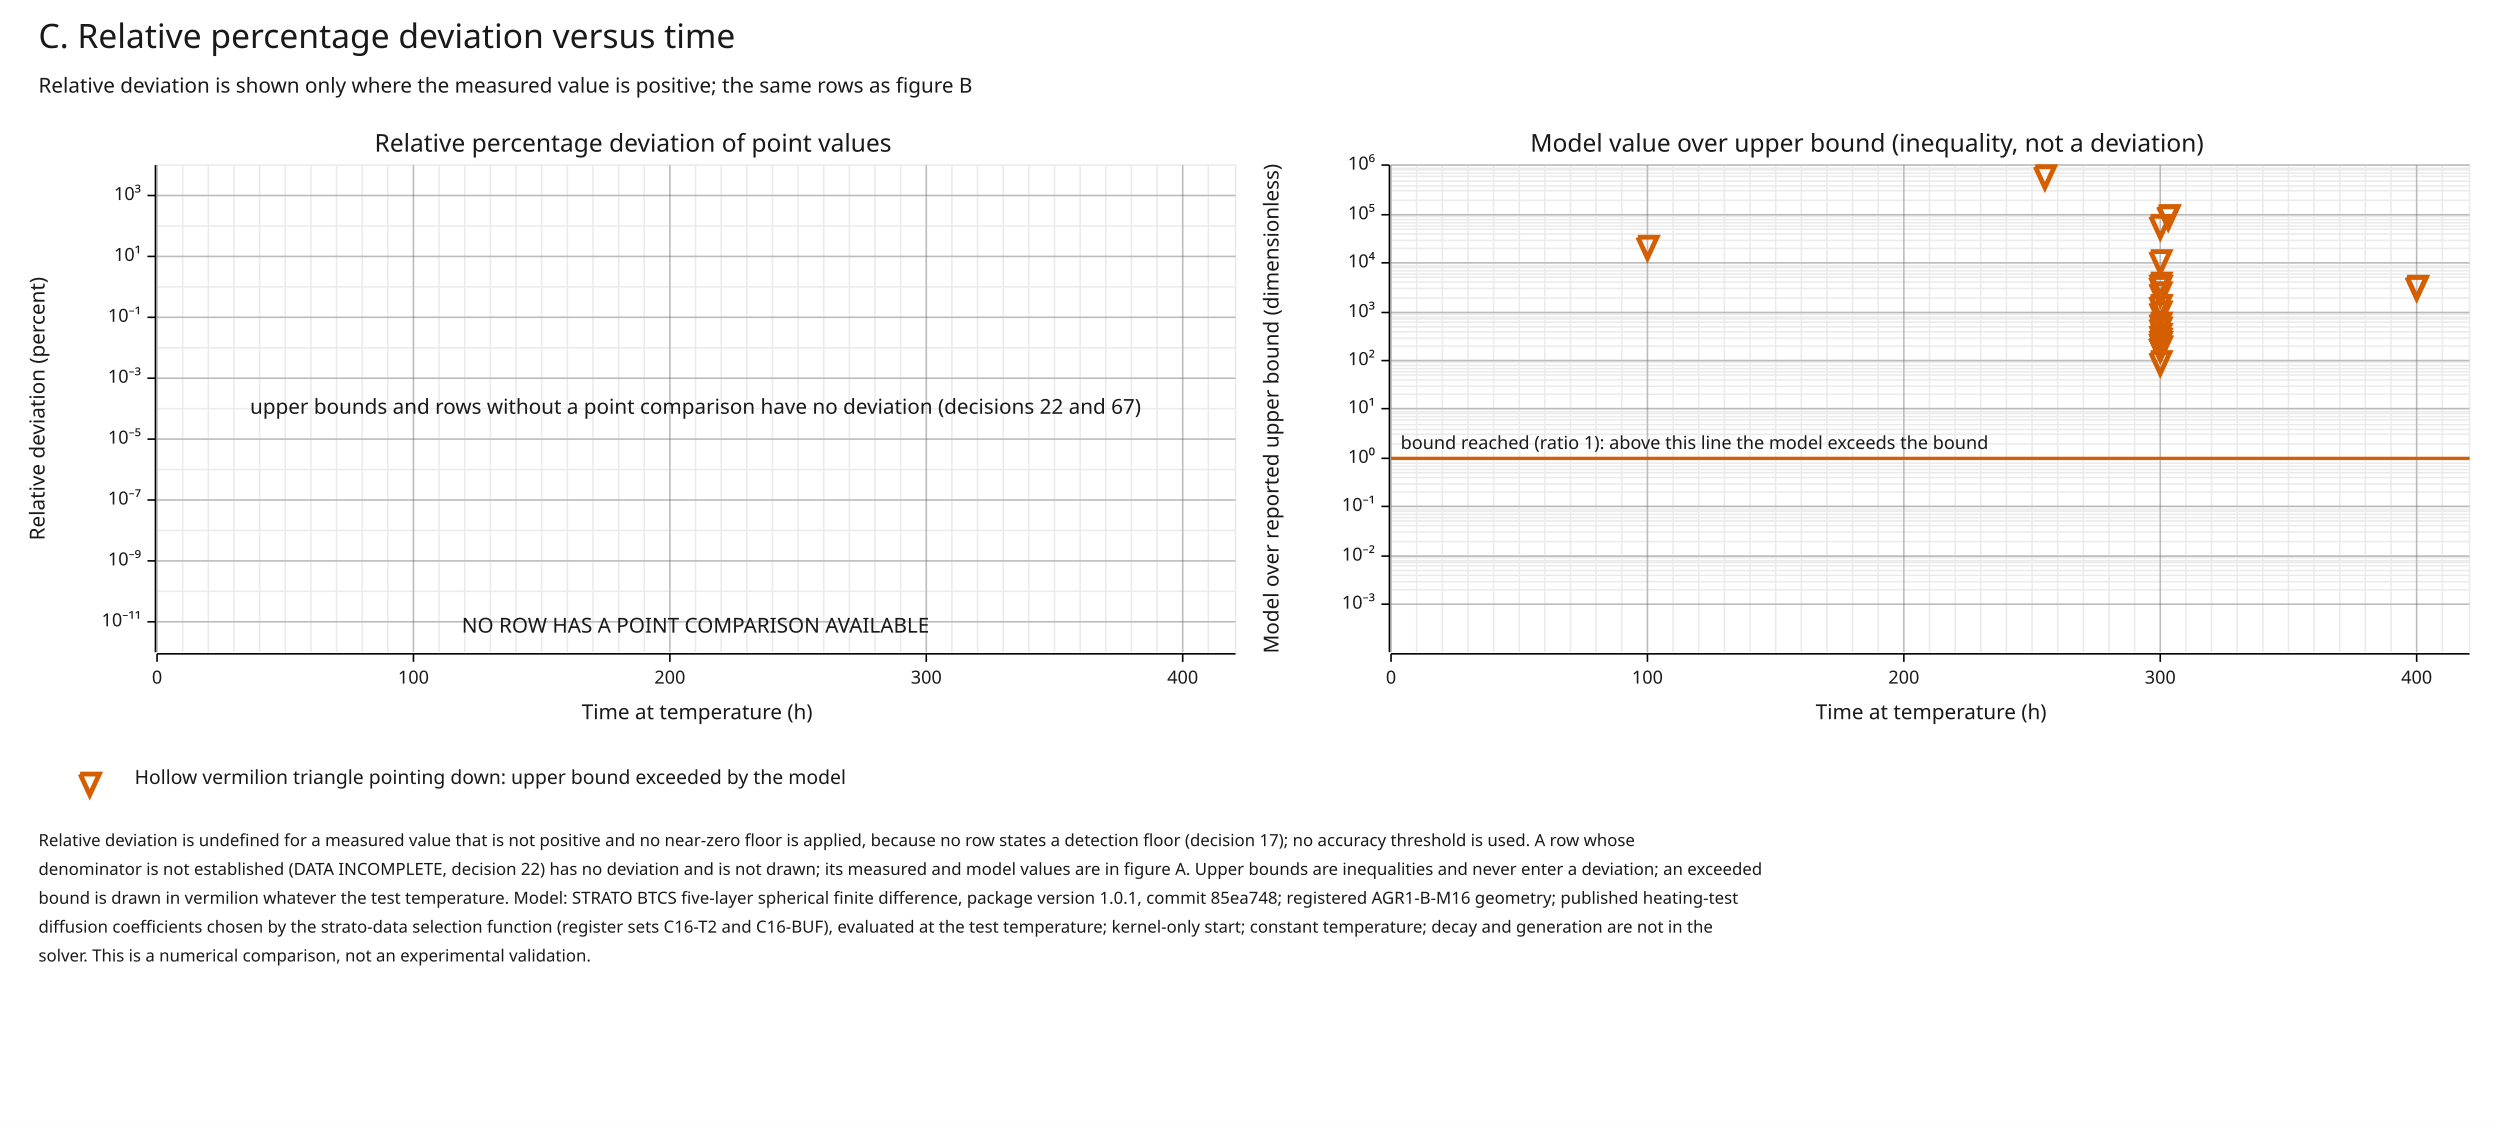
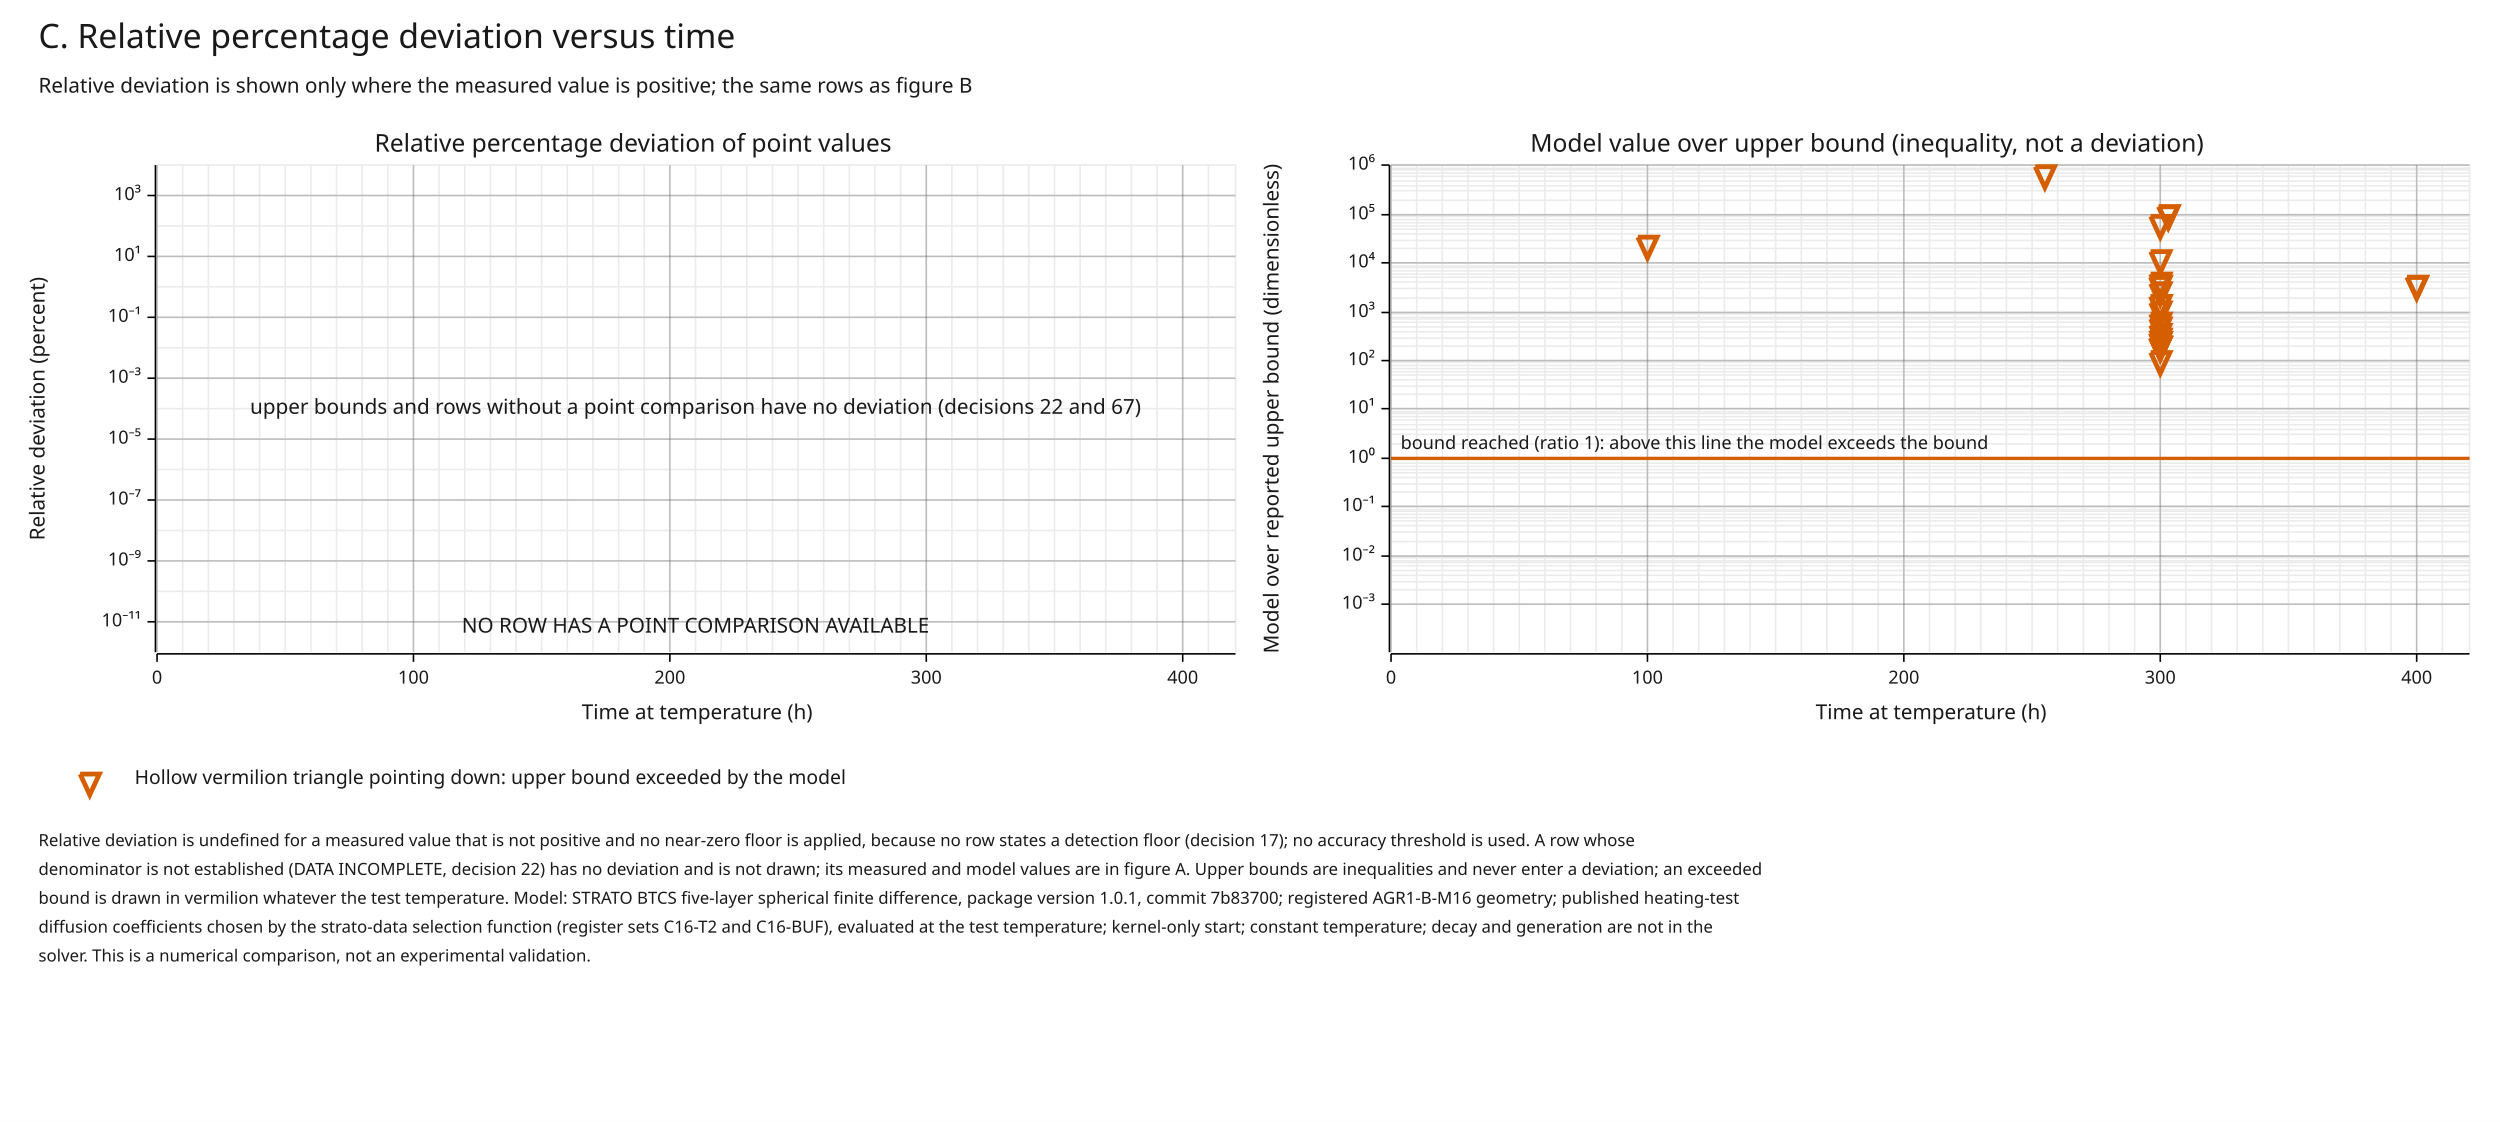
<svg xmlns="http://www.w3.org/2000/svg" width="1560" height="700" viewBox="0 0 1560 700">
  <rect x="0" y="0" width="1560" height="700" opacity="1" fill="#FFFFFF" stroke="none" />
  <text x="24" y="14" dy="0.76em" text-anchor="start" font-family="sans-serif" font-size="20.968" opacity="1" fill="#191919">
C. Relative percentage deviation versus time
</text>
  <text x="24" y="48" dy="0.76em" text-anchor="start" font-family="sans-serif" font-size="12.903" opacity="1" fill="#191919">
Relative deviation is shown only where the measured value is positive; the same rows as figure B
</text>
  <text x="395" y="83" dy="0.76em" text-anchor="middle" font-family="sans-serif" font-size="15.323" opacity="1" fill="#191919">
Relative percentage deviation of point values
</text>
  <line opacity="1" stroke="#EBEBEB" stroke-width="1" x1="98" y1="407" x2="98" y2="103" />
  <line opacity="1" stroke="#EBEBEB" stroke-width="1" x1="114" y1="407" x2="114" y2="103" />
  <line opacity="1" stroke="#EBEBEB" stroke-width="1" x1="130" y1="407" x2="130" y2="103" />
  <line opacity="1" stroke="#EBEBEB" stroke-width="1" x1="146" y1="407" x2="146" y2="103" />
  <line opacity="1" stroke="#EBEBEB" stroke-width="1" x1="162" y1="407" x2="162" y2="103" />
  <line opacity="1" stroke="#EBEBEB" stroke-width="1" x1="178" y1="407" x2="178" y2="103" />
  <line opacity="1" stroke="#EBEBEB" stroke-width="1" x1="194" y1="407" x2="194" y2="103" />
  <line opacity="1" stroke="#EBEBEB" stroke-width="1" x1="210" y1="407" x2="210" y2="103" />
  <line opacity="1" stroke="#EBEBEB" stroke-width="1" x1="226" y1="407" x2="226" y2="103" />
  <line opacity="1" stroke="#EBEBEB" stroke-width="1" x1="242" y1="407" x2="242" y2="103" />
  <line opacity="1" stroke="#EBEBEB" stroke-width="1" x1="258" y1="407" x2="258" y2="103" />
  <line opacity="1" stroke="#EBEBEB" stroke-width="1" x1="274" y1="407" x2="274" y2="103" />
  <line opacity="1" stroke="#EBEBEB" stroke-width="1" x1="290" y1="407" x2="290" y2="103" />
  <line opacity="1" stroke="#EBEBEB" stroke-width="1" x1="306" y1="407" x2="306" y2="103" />
  <line opacity="1" stroke="#EBEBEB" stroke-width="1" x1="322" y1="407" x2="322" y2="103" />
  <line opacity="1" stroke="#EBEBEB" stroke-width="1" x1="338" y1="407" x2="338" y2="103" />
  <line opacity="1" stroke="#EBEBEB" stroke-width="1" x1="354" y1="407" x2="354" y2="103" />
  <line opacity="1" stroke="#EBEBEB" stroke-width="1" x1="370" y1="407" x2="370" y2="103" />
  <line opacity="1" stroke="#EBEBEB" stroke-width="1" x1="386" y1="407" x2="386" y2="103" />
  <line opacity="1" stroke="#EBEBEB" stroke-width="1" x1="402" y1="407" x2="402" y2="103" />
  <line opacity="1" stroke="#EBEBEB" stroke-width="1" x1="418" y1="407" x2="418" y2="103" />
  <line opacity="1" stroke="#EBEBEB" stroke-width="1" x1="434" y1="407" x2="434" y2="103" />
  <line opacity="1" stroke="#EBEBEB" stroke-width="1" x1="450" y1="407" x2="450" y2="103" />
  <line opacity="1" stroke="#EBEBEB" stroke-width="1" x1="466" y1="407" x2="466" y2="103" />
  <line opacity="1" stroke="#EBEBEB" stroke-width="1" x1="482" y1="407" x2="482" y2="103" />
  <line opacity="1" stroke="#EBEBEB" stroke-width="1" x1="498" y1="407" x2="498" y2="103" />
  <line opacity="1" stroke="#EBEBEB" stroke-width="1" x1="514" y1="407" x2="514" y2="103" />
  <line opacity="1" stroke="#EBEBEB" stroke-width="1" x1="530" y1="407" x2="530" y2="103" />
  <line opacity="1" stroke="#EBEBEB" stroke-width="1" x1="546" y1="407" x2="546" y2="103" />
  <line opacity="1" stroke="#EBEBEB" stroke-width="1" x1="562" y1="407" x2="562" y2="103" />
  <line opacity="1" stroke="#EBEBEB" stroke-width="1" x1="578" y1="407" x2="578" y2="103" />
  <line opacity="1" stroke="#EBEBEB" stroke-width="1" x1="594" y1="407" x2="594" y2="103" />
  <line opacity="1" stroke="#EBEBEB" stroke-width="1" x1="610" y1="407" x2="610" y2="103" />
  <line opacity="1" stroke="#EBEBEB" stroke-width="1" x1="626" y1="407" x2="626" y2="103" />
  <line opacity="1" stroke="#EBEBEB" stroke-width="1" x1="642" y1="407" x2="642" y2="103" />
  <line opacity="1" stroke="#EBEBEB" stroke-width="1" x1="658" y1="407" x2="658" y2="103" />
  <line opacity="1" stroke="#EBEBEB" stroke-width="1" x1="674" y1="407" x2="674" y2="103" />
  <line opacity="1" stroke="#EBEBEB" stroke-width="1" x1="690" y1="407" x2="690" y2="103" />
  <line opacity="1" stroke="#EBEBEB" stroke-width="1" x1="706" y1="407" x2="706" y2="103" />
  <line opacity="1" stroke="#EBEBEB" stroke-width="1" x1="722" y1="407" x2="722" y2="103" />
  <line opacity="1" stroke="#EBEBEB" stroke-width="1" x1="738" y1="407" x2="738" y2="103" />
  <line opacity="1" stroke="#EBEBEB" stroke-width="1" x1="754" y1="407" x2="754" y2="103" />
  <line opacity="1" stroke="#EBEBEB" stroke-width="1" x1="771" y1="407" x2="771" y2="103" />
  <line opacity="1" stroke="#EBEBEB" stroke-width="1" x1="98" y1="388" x2="771" y2="388" />
  <line opacity="1" stroke="#EBEBEB" stroke-width="1" x1="98" y1="369" x2="771" y2="369" />
  <line opacity="1" stroke="#EBEBEB" stroke-width="1" x1="98" y1="350" x2="771" y2="350" />
  <line opacity="1" stroke="#EBEBEB" stroke-width="1" x1="98" y1="331" x2="771" y2="331" />
  <line opacity="1" stroke="#EBEBEB" stroke-width="1" x1="98" y1="312" x2="771" y2="312" />
  <line opacity="1" stroke="#EBEBEB" stroke-width="1" x1="98" y1="293" x2="771" y2="293" />
  <line opacity="1" stroke="#EBEBEB" stroke-width="1" x1="98" y1="274" x2="771" y2="274" />
  <line opacity="1" stroke="#EBEBEB" stroke-width="1" x1="98" y1="255" x2="771" y2="255" />
  <line opacity="1" stroke="#EBEBEB" stroke-width="1" x1="98" y1="236" x2="771" y2="236" />
  <line opacity="1" stroke="#EBEBEB" stroke-width="1" x1="98" y1="217" x2="771" y2="217" />
  <line opacity="1" stroke="#EBEBEB" stroke-width="1" x1="98" y1="198" x2="771" y2="198" />
  <line opacity="1" stroke="#EBEBEB" stroke-width="1" x1="98" y1="179" x2="771" y2="179" />
  <line opacity="1" stroke="#EBEBEB" stroke-width="1" x1="98" y1="160" x2="771" y2="160" />
  <line opacity="1" stroke="#EBEBEB" stroke-width="1" x1="98" y1="141" x2="771" y2="141" />
  <line opacity="1" stroke="#EBEBEB" stroke-width="1" x1="98" y1="122" x2="771" y2="122" />
  <line opacity="1" stroke="#EBEBEB" stroke-width="1" x1="98" y1="103" x2="771" y2="103" />
  <text x="18" y="255" dy="0.76em" text-anchor="middle" font-family="sans-serif" font-size="12.903" opacity="1" fill="#191919" transform="rotate(270, 18, 255)">
Relative deviation (percent)
</text>
  <text x="435" y="452" dy="-0.5ex" text-anchor="middle" font-family="sans-serif" font-size="12.903" opacity="1" fill="#191919">
Time at temperature (h)
</text>
  <line opacity="0.2" stroke="#000000" stroke-width="1" x1="98" y1="407" x2="98" y2="103" />
  <line opacity="0.2" stroke="#000000" stroke-width="1" x1="258" y1="407" x2="258" y2="103" />
  <line opacity="0.2" stroke="#000000" stroke-width="1" x1="418" y1="407" x2="418" y2="103" />
  <line opacity="0.2" stroke="#000000" stroke-width="1" x1="578" y1="407" x2="578" y2="103" />
  <line opacity="0.2" stroke="#000000" stroke-width="1" x1="738" y1="407" x2="738" y2="103" />
  <line opacity="0.2" stroke="#000000" stroke-width="1" x1="98" y1="388" x2="771" y2="388" />
  <line opacity="0.2" stroke="#000000" stroke-width="1" x1="98" y1="350" x2="771" y2="350" />
  <line opacity="0.2" stroke="#000000" stroke-width="1" x1="98" y1="312" x2="771" y2="312" />
  <line opacity="0.2" stroke="#000000" stroke-width="1" x1="98" y1="274" x2="771" y2="274" />
  <line opacity="0.2" stroke="#000000" stroke-width="1" x1="98" y1="236" x2="771" y2="236" />
  <line opacity="0.2" stroke="#000000" stroke-width="1" x1="98" y1="198" x2="771" y2="198" />
  <line opacity="0.2" stroke="#000000" stroke-width="1" x1="98" y1="160" x2="771" y2="160" />
  <line opacity="0.2" stroke="#000000" stroke-width="1" x1="98" y1="122" x2="771" y2="122" />
  <polyline fill="none" opacity="1" stroke="#000000" stroke-width="1" points="97,103 97,407 " />
  <text x="88" y="388" dy="0.5ex" text-anchor="end" font-family="sans-serif" font-size="11.29" opacity="1" fill="#191919">
10⁻¹¹
</text>
  <polyline fill="none" opacity="1" stroke="#000000" stroke-width="1" points="92,388 97,388 " />
  <text x="88" y="350" dy="0.5ex" text-anchor="end" font-family="sans-serif" font-size="11.29" opacity="1" fill="#191919">
10⁻⁹
</text>
  <polyline fill="none" opacity="1" stroke="#000000" stroke-width="1" points="92,350 97,350 " />
  <text x="88" y="312" dy="0.5ex" text-anchor="end" font-family="sans-serif" font-size="11.29" opacity="1" fill="#191919">
10⁻⁷
</text>
  <polyline fill="none" opacity="1" stroke="#000000" stroke-width="1" points="92,312 97,312 " />
  <text x="88" y="274" dy="0.5ex" text-anchor="end" font-family="sans-serif" font-size="11.29" opacity="1" fill="#191919">
10⁻⁵
</text>
  <polyline fill="none" opacity="1" stroke="#000000" stroke-width="1" points="92,274 97,274 " />
  <text x="88" y="236" dy="0.5ex" text-anchor="end" font-family="sans-serif" font-size="11.29" opacity="1" fill="#191919">
10⁻³
</text>
  <polyline fill="none" opacity="1" stroke="#000000" stroke-width="1" points="92,236 97,236 " />
  <text x="88" y="198" dy="0.5ex" text-anchor="end" font-family="sans-serif" font-size="11.29" opacity="1" fill="#191919">
10⁻¹
</text>
  <polyline fill="none" opacity="1" stroke="#000000" stroke-width="1" points="92,198 97,198 " />
  <text x="88" y="160" dy="0.5ex" text-anchor="end" font-family="sans-serif" font-size="11.29" opacity="1" fill="#191919">
10¹
</text>
  <polyline fill="none" opacity="1" stroke="#000000" stroke-width="1" points="92,160 97,160 " />
  <text x="88" y="122" dy="0.5ex" text-anchor="end" font-family="sans-serif" font-size="11.29" opacity="1" fill="#191919">
10³
</text>
  <polyline fill="none" opacity="1" stroke="#000000" stroke-width="1" points="92,122 97,122 " />
  <polyline fill="none" opacity="1" stroke="#000000" stroke-width="1" points="98,408 771,408 " />
  <text x="98" y="418" dy="0.76em" text-anchor="middle" font-family="sans-serif" font-size="11.29" opacity="1" fill="#191919">
0
</text>
  <polyline fill="none" opacity="1" stroke="#000000" stroke-width="1" points="98,408 98,413 " />
  <text x="258" y="418" dy="0.76em" text-anchor="middle" font-family="sans-serif" font-size="11.29" opacity="1" fill="#191919">
100
</text>
  <polyline fill="none" opacity="1" stroke="#000000" stroke-width="1" points="258,408 258,413 " />
  <text x="418" y="418" dy="0.76em" text-anchor="middle" font-family="sans-serif" font-size="11.29" opacity="1" fill="#191919">
200
</text>
  <polyline fill="none" opacity="1" stroke="#000000" stroke-width="1" points="418,408 418,413 " />
  <text x="578" y="418" dy="0.76em" text-anchor="middle" font-family="sans-serif" font-size="11.29" opacity="1" fill="#191919">
300
</text>
  <polyline fill="none" opacity="1" stroke="#000000" stroke-width="1" points="578,408 578,413 " />
  <text x="738" y="418" dy="0.76em" text-anchor="middle" font-family="sans-serif" font-size="11.29" opacity="1" fill="#191919">
400
</text>
  <polyline fill="none" opacity="1" stroke="#000000" stroke-width="1" points="738,408 738,413 " />
  <text x="434" y="398" dy="-0.5ex" text-anchor="middle" font-family="sans-serif" font-size="12.903" opacity="1" fill="#191919">
NO ROW HAS A POINT COMPARISON AVAILABLE
</text>
  <text x="434" y="255" dy="0.5ex" text-anchor="middle" font-family="sans-serif" font-size="12.903" opacity="1" fill="#191919">
upper bounds and rows without a point comparison have no deviation (decisions 22 and 67)
</text>
  <text x="1165" y="83" dy="0.76em" text-anchor="middle" font-family="sans-serif" font-size="15.323" opacity="1" fill="#191919">
Model value over upper bound (inequality, not a deviation)
</text>
  <line opacity="1" stroke="#EBEBEB" stroke-width="1" x1="868" y1="407" x2="868" y2="103" />
  <line opacity="1" stroke="#EBEBEB" stroke-width="1" x1="884" y1="407" x2="884" y2="103" />
  <line opacity="1" stroke="#EBEBEB" stroke-width="1" x1="900" y1="407" x2="900" y2="103" />
  <line opacity="1" stroke="#EBEBEB" stroke-width="1" x1="916" y1="407" x2="916" y2="103" />
  <line opacity="1" stroke="#EBEBEB" stroke-width="1" x1="932" y1="407" x2="932" y2="103" />
  <line opacity="1" stroke="#EBEBEB" stroke-width="1" x1="948" y1="407" x2="948" y2="103" />
  <line opacity="1" stroke="#EBEBEB" stroke-width="1" x1="964" y1="407" x2="964" y2="103" />
  <line opacity="1" stroke="#EBEBEB" stroke-width="1" x1="980" y1="407" x2="980" y2="103" />
  <line opacity="1" stroke="#EBEBEB" stroke-width="1" x1="996" y1="407" x2="996" y2="103" />
  <line opacity="1" stroke="#EBEBEB" stroke-width="1" x1="1012" y1="407" x2="1012" y2="103" />
  <line opacity="1" stroke="#EBEBEB" stroke-width="1" x1="1028" y1="407" x2="1028" y2="103" />
  <line opacity="1" stroke="#EBEBEB" stroke-width="1" x1="1044" y1="407" x2="1044" y2="103" />
  <line opacity="1" stroke="#EBEBEB" stroke-width="1" x1="1060" y1="407" x2="1060" y2="103" />
  <line opacity="1" stroke="#EBEBEB" stroke-width="1" x1="1076" y1="407" x2="1076" y2="103" />
  <line opacity="1" stroke="#EBEBEB" stroke-width="1" x1="1092" y1="407" x2="1092" y2="103" />
  <line opacity="1" stroke="#EBEBEB" stroke-width="1" x1="1108" y1="407" x2="1108" y2="103" />
  <line opacity="1" stroke="#EBEBEB" stroke-width="1" x1="1124" y1="407" x2="1124" y2="103" />
  <line opacity="1" stroke="#EBEBEB" stroke-width="1" x1="1140" y1="407" x2="1140" y2="103" />
  <line opacity="1" stroke="#EBEBEB" stroke-width="1" x1="1156" y1="407" x2="1156" y2="103" />
  <line opacity="1" stroke="#EBEBEB" stroke-width="1" x1="1172" y1="407" x2="1172" y2="103" />
  <line opacity="1" stroke="#EBEBEB" stroke-width="1" x1="1188" y1="407" x2="1188" y2="103" />
  <line opacity="1" stroke="#EBEBEB" stroke-width="1" x1="1204" y1="407" x2="1204" y2="103" />
  <line opacity="1" stroke="#EBEBEB" stroke-width="1" x1="1220" y1="407" x2="1220" y2="103" />
  <line opacity="1" stroke="#EBEBEB" stroke-width="1" x1="1236" y1="407" x2="1236" y2="103" />
  <line opacity="1" stroke="#EBEBEB" stroke-width="1" x1="1252" y1="407" x2="1252" y2="103" />
  <line opacity="1" stroke="#EBEBEB" stroke-width="1" x1="1268" y1="407" x2="1268" y2="103" />
  <line opacity="1" stroke="#EBEBEB" stroke-width="1" x1="1284" y1="407" x2="1284" y2="103" />
  <line opacity="1" stroke="#EBEBEB" stroke-width="1" x1="1300" y1="407" x2="1300" y2="103" />
  <line opacity="1" stroke="#EBEBEB" stroke-width="1" x1="1316" y1="407" x2="1316" y2="103" />
  <line opacity="1" stroke="#EBEBEB" stroke-width="1" x1="1332" y1="407" x2="1332" y2="103" />
  <line opacity="1" stroke="#EBEBEB" stroke-width="1" x1="1348" y1="407" x2="1348" y2="103" />
  <line opacity="1" stroke="#EBEBEB" stroke-width="1" x1="1364" y1="407" x2="1364" y2="103" />
  <line opacity="1" stroke="#EBEBEB" stroke-width="1" x1="1380" y1="407" x2="1380" y2="103" />
  <line opacity="1" stroke="#EBEBEB" stroke-width="1" x1="1396" y1="407" x2="1396" y2="103" />
  <line opacity="1" stroke="#EBEBEB" stroke-width="1" x1="1412" y1="407" x2="1412" y2="103" />
  <line opacity="1" stroke="#EBEBEB" stroke-width="1" x1="1428" y1="407" x2="1428" y2="103" />
  <line opacity="1" stroke="#EBEBEB" stroke-width="1" x1="1444" y1="407" x2="1444" y2="103" />
  <line opacity="1" stroke="#EBEBEB" stroke-width="1" x1="1460" y1="407" x2="1460" y2="103" />
  <line opacity="1" stroke="#EBEBEB" stroke-width="1" x1="1476" y1="407" x2="1476" y2="103" />
  <line opacity="1" stroke="#EBEBEB" stroke-width="1" x1="1492" y1="407" x2="1492" y2="103" />
  <line opacity="1" stroke="#EBEBEB" stroke-width="1" x1="1508" y1="407" x2="1508" y2="103" />
  <line opacity="1" stroke="#EBEBEB" stroke-width="1" x1="1524" y1="407" x2="1524" y2="103" />
  <line opacity="1" stroke="#EBEBEB" stroke-width="1" x1="1541" y1="407" x2="1541" y2="103" />
  <line opacity="1" stroke="#EBEBEB" stroke-width="1" x1="868" y1="377" x2="1541" y2="377" />
  <line opacity="1" stroke="#EBEBEB" stroke-width="1" x1="868" y1="368" x2="1541" y2="368" />
  <line opacity="1" stroke="#EBEBEB" stroke-width="1" x1="868" y1="363" x2="1541" y2="363" />
  <line opacity="1" stroke="#EBEBEB" stroke-width="1" x1="868" y1="359" x2="1541" y2="359" />
  <line opacity="1" stroke="#EBEBEB" stroke-width="1" x1="868" y1="356" x2="1541" y2="356" />
  <line opacity="1" stroke="#EBEBEB" stroke-width="1" x1="868" y1="353" x2="1541" y2="353" />
  <line opacity="1" stroke="#EBEBEB" stroke-width="1" x1="868" y1="351" x2="1541" y2="351" />
  <line opacity="1" stroke="#EBEBEB" stroke-width="1" x1="868" y1="350" x2="1541" y2="350" />
  <line opacity="1" stroke="#EBEBEB" stroke-width="1" x1="868" y1="348" x2="1541" y2="348" />
  <line opacity="1" stroke="#EBEBEB" stroke-width="1" x1="868" y1="347" x2="1541" y2="347" />
  <line opacity="1" stroke="#EBEBEB" stroke-width="1" x1="868" y1="347" x2="1541" y2="347" />
  <line opacity="1" stroke="#EBEBEB" stroke-width="1" x1="868" y1="338" x2="1541" y2="338" />
  <line opacity="1" stroke="#EBEBEB" stroke-width="1" x1="868" y1="332" x2="1541" y2="332" />
  <line opacity="1" stroke="#EBEBEB" stroke-width="1" x1="868" y1="328" x2="1541" y2="328" />
  <line opacity="1" stroke="#EBEBEB" stroke-width="1" x1="868" y1="325" x2="1541" y2="325" />
  <line opacity="1" stroke="#EBEBEB" stroke-width="1" x1="868" y1="323" x2="1541" y2="323" />
  <line opacity="1" stroke="#EBEBEB" stroke-width="1" x1="868" y1="321" x2="1541" y2="321" />
  <line opacity="1" stroke="#EBEBEB" stroke-width="1" x1="868" y1="319" x2="1541" y2="319" />
  <line opacity="1" stroke="#EBEBEB" stroke-width="1" x1="868" y1="318" x2="1541" y2="318" />
  <line opacity="1" stroke="#EBEBEB" stroke-width="1" x1="868" y1="316" x2="1541" y2="316" />
  <line opacity="1" stroke="#EBEBEB" stroke-width="1" x1="868" y1="316" x2="1541" y2="316" />
  <line opacity="1" stroke="#EBEBEB" stroke-width="1" x1="868" y1="307" x2="1541" y2="307" />
  <line opacity="1" stroke="#EBEBEB" stroke-width="1" x1="868" y1="302" x2="1541" y2="302" />
  <line opacity="1" stroke="#EBEBEB" stroke-width="1" x1="868" y1="298" x2="1541" y2="298" />
  <line opacity="1" stroke="#EBEBEB" stroke-width="1" x1="868" y1="295" x2="1541" y2="295" />
  <line opacity="1" stroke="#EBEBEB" stroke-width="1" x1="868" y1="293" x2="1541" y2="293" />
  <line opacity="1" stroke="#EBEBEB" stroke-width="1" x1="868" y1="291" x2="1541" y2="291" />
  <line opacity="1" stroke="#EBEBEB" stroke-width="1" x1="868" y1="289" x2="1541" y2="289" />
  <line opacity="1" stroke="#EBEBEB" stroke-width="1" x1="868" y1="287" x2="1541" y2="287" />
  <line opacity="1" stroke="#EBEBEB" stroke-width="1" x1="868" y1="286" x2="1541" y2="286" />
  <line opacity="1" stroke="#EBEBEB" stroke-width="1" x1="868" y1="286" x2="1541" y2="286" />
  <line opacity="1" stroke="#EBEBEB" stroke-width="1" x1="868" y1="277" x2="1541" y2="277" />
  <line opacity="1" stroke="#EBEBEB" stroke-width="1" x1="868" y1="271" x2="1541" y2="271" />
  <line opacity="1" stroke="#EBEBEB" stroke-width="1" x1="868" y1="268" x2="1541" y2="268" />
  <line opacity="1" stroke="#EBEBEB" stroke-width="1" x1="868" y1="265" x2="1541" y2="265" />
  <line opacity="1" stroke="#EBEBEB" stroke-width="1" x1="868" y1="262" x2="1541" y2="262" />
  <line opacity="1" stroke="#EBEBEB" stroke-width="1" x1="868" y1="260" x2="1541" y2="260" />
  <line opacity="1" stroke="#EBEBEB" stroke-width="1" x1="868" y1="258" x2="1541" y2="258" />
  <line opacity="1" stroke="#EBEBEB" stroke-width="1" x1="868" y1="257" x2="1541" y2="257" />
  <line opacity="1" stroke="#EBEBEB" stroke-width="1" x1="868" y1="255" x2="1541" y2="255" />
  <line opacity="1" stroke="#EBEBEB" stroke-width="1" x1="868" y1="255" x2="1541" y2="255" />
  <line opacity="1" stroke="#EBEBEB" stroke-width="1" x1="868" y1="246" x2="1541" y2="246" />
  <line opacity="1" stroke="#EBEBEB" stroke-width="1" x1="868" y1="241" x2="1541" y2="241" />
  <line opacity="1" stroke="#EBEBEB" stroke-width="1" x1="868" y1="237" x2="1541" y2="237" />
  <line opacity="1" stroke="#EBEBEB" stroke-width="1" x1="868" y1="234" x2="1541" y2="234" />
  <line opacity="1" stroke="#EBEBEB" stroke-width="1" x1="868" y1="232" x2="1541" y2="232" />
  <line opacity="1" stroke="#EBEBEB" stroke-width="1" x1="868" y1="230" x2="1541" y2="230" />
  <line opacity="1" stroke="#EBEBEB" stroke-width="1" x1="868" y1="228" x2="1541" y2="228" />
  <line opacity="1" stroke="#EBEBEB" stroke-width="1" x1="868" y1="226" x2="1541" y2="226" />
  <line opacity="1" stroke="#EBEBEB" stroke-width="1" x1="868" y1="225" x2="1541" y2="225" />
  <line opacity="1" stroke="#EBEBEB" stroke-width="1" x1="868" y1="225" x2="1541" y2="225" />
  <line opacity="1" stroke="#EBEBEB" stroke-width="1" x1="868" y1="216" x2="1541" y2="216" />
  <line opacity="1" stroke="#EBEBEB" stroke-width="1" x1="868" y1="211" x2="1541" y2="211" />
  <line opacity="1" stroke="#EBEBEB" stroke-width="1" x1="868" y1="207" x2="1541" y2="207" />
  <line opacity="1" stroke="#EBEBEB" stroke-width="1" x1="868" y1="204" x2="1541" y2="204" />
  <line opacity="1" stroke="#EBEBEB" stroke-width="1" x1="868" y1="201" x2="1541" y2="201" />
  <line opacity="1" stroke="#EBEBEB" stroke-width="1" x1="868" y1="199" x2="1541" y2="199" />
  <line opacity="1" stroke="#EBEBEB" stroke-width="1" x1="868" y1="198" x2="1541" y2="198" />
  <line opacity="1" stroke="#EBEBEB" stroke-width="1" x1="868" y1="196" x2="1541" y2="196" />
  <line opacity="1" stroke="#EBEBEB" stroke-width="1" x1="868" y1="195" x2="1541" y2="195" />
  <line opacity="1" stroke="#EBEBEB" stroke-width="1" x1="868" y1="195" x2="1541" y2="195" />
  <line opacity="1" stroke="#EBEBEB" stroke-width="1" x1="868" y1="186" x2="1541" y2="186" />
  <line opacity="1" stroke="#EBEBEB" stroke-width="1" x1="868" y1="180" x2="1541" y2="180" />
  <line opacity="1" stroke="#EBEBEB" stroke-width="1" x1="868" y1="176" x2="1541" y2="176" />
  <line opacity="1" stroke="#EBEBEB" stroke-width="1" x1="868" y1="173" x2="1541" y2="173" />
  <line opacity="1" stroke="#EBEBEB" stroke-width="1" x1="868" y1="171" x2="1541" y2="171" />
  <line opacity="1" stroke="#EBEBEB" stroke-width="1" x1="868" y1="169" x2="1541" y2="169" />
  <line opacity="1" stroke="#EBEBEB" stroke-width="1" x1="868" y1="167" x2="1541" y2="167" />
  <line opacity="1" stroke="#EBEBEB" stroke-width="1" x1="868" y1="166" x2="1541" y2="166" />
  <line opacity="1" stroke="#EBEBEB" stroke-width="1" x1="868" y1="164" x2="1541" y2="164" />
  <line opacity="1" stroke="#EBEBEB" stroke-width="1" x1="868" y1="164" x2="1541" y2="164" />
  <line opacity="1" stroke="#EBEBEB" stroke-width="1" x1="868" y1="155" x2="1541" y2="155" />
  <line opacity="1" stroke="#EBEBEB" stroke-width="1" x1="868" y1="150" x2="1541" y2="150" />
  <line opacity="1" stroke="#EBEBEB" stroke-width="1" x1="868" y1="146" x2="1541" y2="146" />
  <line opacity="1" stroke="#EBEBEB" stroke-width="1" x1="868" y1="143" x2="1541" y2="143" />
  <line opacity="1" stroke="#EBEBEB" stroke-width="1" x1="868" y1="141" x2="1541" y2="141" />
  <line opacity="1" stroke="#EBEBEB" stroke-width="1" x1="868" y1="139" x2="1541" y2="139" />
  <line opacity="1" stroke="#EBEBEB" stroke-width="1" x1="868" y1="137" x2="1541" y2="137" />
  <line opacity="1" stroke="#EBEBEB" stroke-width="1" x1="868" y1="135" x2="1541" y2="135" />
  <line opacity="1" stroke="#EBEBEB" stroke-width="1" x1="868" y1="134" x2="1541" y2="134" />
  <line opacity="1" stroke="#EBEBEB" stroke-width="1" x1="868" y1="134" x2="1541" y2="134" />
  <line opacity="1" stroke="#EBEBEB" stroke-width="1" x1="868" y1="125" x2="1541" y2="125" />
  <line opacity="1" stroke="#EBEBEB" stroke-width="1" x1="868" y1="119" x2="1541" y2="119" />
  <line opacity="1" stroke="#EBEBEB" stroke-width="1" x1="868" y1="116" x2="1541" y2="116" />
  <line opacity="1" stroke="#EBEBEB" stroke-width="1" x1="868" y1="113" x2="1541" y2="113" />
  <line opacity="1" stroke="#EBEBEB" stroke-width="1" x1="868" y1="110" x2="1541" y2="110" />
  <line opacity="1" stroke="#EBEBEB" stroke-width="1" x1="868" y1="108" x2="1541" y2="108" />
  <line opacity="1" stroke="#EBEBEB" stroke-width="1" x1="868" y1="106" x2="1541" y2="106" />
  <line opacity="1" stroke="#EBEBEB" stroke-width="1" x1="868" y1="105" x2="1541" y2="105" />
  <line opacity="1" stroke="#EBEBEB" stroke-width="1" x1="868" y1="103" x2="1541" y2="103" />
  <line opacity="1" stroke="#EBEBEB" stroke-width="1" x1="868" y1="103" x2="1541" y2="103" />
  <text x="788" y="255" dy="0.76em" text-anchor="middle" font-family="sans-serif" font-size="12.903" opacity="1" fill="#191919" transform="rotate(270, 788, 255)">
Model over reported upper bound (dimensionless)
</text>
  <text x="1205" y="452" dy="-0.5ex" text-anchor="middle" font-family="sans-serif" font-size="12.903" opacity="1" fill="#191919">
Time at temperature (h)
</text>
  <line opacity="0.2" stroke="#000000" stroke-width="1" x1="868" y1="407" x2="868" y2="103" />
  <line opacity="0.2" stroke="#000000" stroke-width="1" x1="1028" y1="407" x2="1028" y2="103" />
  <line opacity="0.2" stroke="#000000" stroke-width="1" x1="1188" y1="407" x2="1188" y2="103" />
  <line opacity="0.2" stroke="#000000" stroke-width="1" x1="1348" y1="407" x2="1348" y2="103" />
  <line opacity="0.2" stroke="#000000" stroke-width="1" x1="1508" y1="407" x2="1508" y2="103" />
  <line opacity="0.2" stroke="#000000" stroke-width="1" x1="868" y1="377" x2="1541" y2="377" />
  <line opacity="0.2" stroke="#000000" stroke-width="1" x1="868" y1="347" x2="1541" y2="347" />
  <line opacity="0.2" stroke="#000000" stroke-width="1" x1="868" y1="316" x2="1541" y2="316" />
  <line opacity="0.2" stroke="#000000" stroke-width="1" x1="868" y1="286" x2="1541" y2="286" />
  <line opacity="0.2" stroke="#000000" stroke-width="1" x1="868" y1="255" x2="1541" y2="255" />
  <line opacity="0.2" stroke="#000000" stroke-width="1" x1="868" y1="225" x2="1541" y2="225" />
  <line opacity="0.2" stroke="#000000" stroke-width="1" x1="868" y1="195" x2="1541" y2="195" />
  <line opacity="0.2" stroke="#000000" stroke-width="1" x1="868" y1="164" x2="1541" y2="164" />
  <line opacity="0.2" stroke="#000000" stroke-width="1" x1="868" y1="134" x2="1541" y2="134" />
  <line opacity="0.2" stroke="#000000" stroke-width="1" x1="868" y1="103" x2="1541" y2="103" />
  <polyline fill="none" opacity="1" stroke="#000000" stroke-width="1" points="867,103 867,407 " />
  <text x="858" y="377" dy="0.5ex" text-anchor="end" font-family="sans-serif" font-size="11.29" opacity="1" fill="#191919">
10⁻³
</text>
  <polyline fill="none" opacity="1" stroke="#000000" stroke-width="1" points="862,377 867,377 " />
  <text x="858" y="347" dy="0.5ex" text-anchor="end" font-family="sans-serif" font-size="11.29" opacity="1" fill="#191919">
10⁻²
</text>
  <polyline fill="none" opacity="1" stroke="#000000" stroke-width="1" points="862,347 867,347 " />
  <text x="858" y="316" dy="0.5ex" text-anchor="end" font-family="sans-serif" font-size="11.29" opacity="1" fill="#191919">
10⁻¹
</text>
  <polyline fill="none" opacity="1" stroke="#000000" stroke-width="1" points="862,316 867,316 " />
  <text x="858" y="286" dy="0.5ex" text-anchor="end" font-family="sans-serif" font-size="11.29" opacity="1" fill="#191919">
10⁰
</text>
  <polyline fill="none" opacity="1" stroke="#000000" stroke-width="1" points="862,286 867,286 " />
  <text x="858" y="255" dy="0.5ex" text-anchor="end" font-family="sans-serif" font-size="11.29" opacity="1" fill="#191919">
10¹
</text>
  <polyline fill="none" opacity="1" stroke="#000000" stroke-width="1" points="862,255 867,255 " />
  <text x="858" y="225" dy="0.5ex" text-anchor="end" font-family="sans-serif" font-size="11.29" opacity="1" fill="#191919">
10²
</text>
  <polyline fill="none" opacity="1" stroke="#000000" stroke-width="1" points="862,225 867,225 " />
  <text x="858" y="195" dy="0.5ex" text-anchor="end" font-family="sans-serif" font-size="11.29" opacity="1" fill="#191919">
10³
</text>
  <polyline fill="none" opacity="1" stroke="#000000" stroke-width="1" points="862,195 867,195 " />
  <text x="858" y="164" dy="0.5ex" text-anchor="end" font-family="sans-serif" font-size="11.29" opacity="1" fill="#191919">
10⁴
</text>
  <polyline fill="none" opacity="1" stroke="#000000" stroke-width="1" points="862,164 867,164 " />
  <text x="858" y="134" dy="0.5ex" text-anchor="end" font-family="sans-serif" font-size="11.29" opacity="1" fill="#191919">
10⁵
</text>
  <polyline fill="none" opacity="1" stroke="#000000" stroke-width="1" points="862,134 867,134 " />
  <text x="858" y="103" dy="0.5ex" text-anchor="end" font-family="sans-serif" font-size="11.29" opacity="1" fill="#191919">
10⁶
</text>
  <polyline fill="none" opacity="1" stroke="#000000" stroke-width="1" points="862,103 867,103 " />
  <polyline fill="none" opacity="1" stroke="#000000" stroke-width="1" points="868,408 1541,408 " />
  <text x="868" y="418" dy="0.76em" text-anchor="middle" font-family="sans-serif" font-size="11.29" opacity="1" fill="#191919">
0
</text>
  <polyline fill="none" opacity="1" stroke="#000000" stroke-width="1" points="868,408 868,413 " />
  <text x="1028" y="418" dy="0.76em" text-anchor="middle" font-family="sans-serif" font-size="11.29" opacity="1" fill="#191919">
100
</text>
  <polyline fill="none" opacity="1" stroke="#000000" stroke-width="1" points="1028,408 1028,413 " />
  <text x="1188" y="418" dy="0.76em" text-anchor="middle" font-family="sans-serif" font-size="11.29" opacity="1" fill="#191919">
200
</text>
  <polyline fill="none" opacity="1" stroke="#000000" stroke-width="1" points="1188,408 1188,413 " />
  <text x="1348" y="418" dy="0.76em" text-anchor="middle" font-family="sans-serif" font-size="11.29" opacity="1" fill="#191919">
300
</text>
  <polyline fill="none" opacity="1" stroke="#000000" stroke-width="1" points="1348,408 1348,413 " />
  <text x="1508" y="418" dy="0.76em" text-anchor="middle" font-family="sans-serif" font-size="11.29" opacity="1" fill="#191919">
400
</text>
  <polyline fill="none" opacity="1" stroke="#000000" stroke-width="1" points="1508,408 1508,413 " />
  <polyline fill="none" opacity="1" stroke="#D55E00" stroke-width="2" points="868,286 1541,286 " />
  <text x="874" y="283" dy="-0.5ex" text-anchor="start" font-family="sans-serif" font-size="11.29" opacity="1" fill="#191919">
bound reached (ratio 1): above this line the model exceeds the bound
</text>
  <polyline fill="none" opacity="1" stroke="#D55E00" stroke-width="3" points="1342,157 1354,157 1348,170 1342,157 " />
  <polyline fill="none" opacity="1" stroke="#D55E00" stroke-width="3" points="1342,177 1354,177 1348,190 1342,177 " />
  <polyline fill="none" opacity="1" stroke="#D55E00" stroke-width="3" points="1342,199 1354,199 1348,212 1342,199 " />
  <polyline fill="none" opacity="1" stroke="#D55E00" stroke-width="3" points="1342,196 1354,196 1348,209 1342,196 " />
  <polyline fill="none" opacity="1" stroke="#D55E00" stroke-width="3" points="1342,135 1354,135 1348,148 1342,135 " />
  <polyline fill="none" opacity="1" stroke="#D55E00" stroke-width="3" points="1342,173 1354,173 1348,186 1342,173 " />
  <polyline fill="none" opacity="1" stroke="#D55E00" stroke-width="3" points="1342,185 1354,185 1348,198 1342,185 " />
  <polyline fill="none" opacity="1" stroke="#D55E00" stroke-width="3" points="1342,208 1354,208 1348,221 1342,208 " />
  <polyline fill="none" opacity="1" stroke="#D55E00" stroke-width="3" points="1342,211 1354,211 1348,224 1342,211 " />
  <polyline fill="none" opacity="1" stroke="#D55E00" stroke-width="3" points="1502,173 1514,173 1508,186 1502,173 " />
  <polyline fill="none" opacity="1" stroke="#D55E00" stroke-width="3" points="1270,104 1282,104 1276,117 1270,104 " />
  <polyline fill="none" opacity="1" stroke="#D55E00" stroke-width="3" points="1347,129 1359,129 1353,142 1347,129 " />
  <polyline fill="none" opacity="1" stroke="#D55E00" stroke-width="3" points="1342,220 1354,220 1348,233 1342,220 " />
  <polyline fill="none" opacity="1" stroke="#D55E00" stroke-width="3" points="1342,211 1354,211 1348,224 1342,211 " />
  <polyline fill="none" opacity="1" stroke="#D55E00" stroke-width="3" points="1022,148 1034,148 1028,161 1022,148 " />
  <polyline fill="none" opacity="1" stroke="#D55E00" stroke-width="3" points="1342,211 1354,211 1348,224 1342,211 " />
  <polyline fill="none" opacity="1" stroke="#D55E00" stroke-width="3" points="1342,203 1354,203 1348,216 1342,203 " />
  <polyline fill="none" opacity="1" stroke="#D55E00" stroke-width="3" points="1342,208 1354,208 1348,221 1342,208 " />
  <polyline fill="none" opacity="1" stroke="#D55E00" stroke-width="3" points="1342,189 1354,189 1348,202 1342,189 " />
  <polyline fill="none" opacity="1" stroke="#D55E00" stroke-width="3" points="1342,171 1354,171 1348,184 1342,171 " />
  <polyline fill="none" opacity="1" stroke="#D55E00" stroke-width="3" points="1342,206 1354,206 1348,219 1342,206 " />
  <polyline fill="none" opacity="1" stroke="#D55E00" stroke-width="3" points="1342,173 1354,173 1348,186 1342,173 " />
  <polyline fill="none" opacity="1" stroke="#D55E00" stroke-width="3" points="1342,185 1354,185 1348,198 1342,185 " />
  <polyline fill="none" opacity="1" stroke="#D55E00" stroke-width="3" points="1347,129 1359,129 1353,142 1347,129 " />
  <polyline fill="none" opacity="1" stroke="#D55E00" stroke-width="3" points="1342,208 1354,208 1348,221 1342,208 " />
  <polyline fill="none" opacity="1" stroke="#D55E00" stroke-width="3" points="1342,211 1354,211 1348,224 1342,211 " />
  <polyline fill="none" opacity="1" stroke="#D55E00" stroke-width="3" points="1502,173 1514,173 1508,186 1502,173 " />
  <polyline fill="none" opacity="1" stroke="#D55E00" stroke-width="3" points="50,483 62,483 56,496 50,483 " />
  <text x="84" y="480" dy="0.76em" text-anchor="start" font-family="sans-serif" font-size="12.097" opacity="1" fill="#191919">
Hollow vermilion triangle pointing down: upper bound exceeded by the model
</text>
  <text x="24" y="520" dy="0.76em" text-anchor="start" font-family="sans-serif" font-size="10.484" opacity="1" fill="#191919">
Relative deviation is undefined for a measured value that is not positive and no near-zero floor is applied, because no row states a detection floor (decision 17); no accuracy threshold is used. A row whose
</text>
  <text x="24" y="538" dy="0.76em" text-anchor="start" font-family="sans-serif" font-size="10.484" opacity="1" fill="#191919">
denominator is not established (DATA INCOMPLETE, decision 22) has no deviation and is not drawn; its measured and model values are in figure A. Upper bounds are inequalities and never enter a deviation; an exceeded
</text>
  <text x="24" y="556" dy="0.76em" text-anchor="start" font-family="sans-serif" font-size="10.484" opacity="1" fill="#191919">
- bound is drawn in vermilion whatever the test temperature. Model: STRATO BTCS five-layer spherical finite difference, package version 1.0.1, commit 85ea748; registered AGR1-B-M16 geometry; published heating-test
+ bound is drawn in vermilion whatever the test temperature. Model: STRATO BTCS five-layer spherical finite difference, package version 1.0.1, commit 7b83700; registered AGR1-B-M16 geometry; published heating-test
</text>
  <text x="24" y="574" dy="0.76em" text-anchor="start" font-family="sans-serif" font-size="10.484" opacity="1" fill="#191919">
diffusion coefficients chosen by the strato-data selection function (register sets C16-T2 and C16-BUF), evaluated at the test temperature; kernel-only start; constant temperature; decay and generation are not in the
</text>
  <text x="24" y="592" dy="0.76em" text-anchor="start" font-family="sans-serif" font-size="10.484" opacity="1" fill="#191919">
solver. This is a numerical comparison, not an experimental validation.
</text>
</svg>
